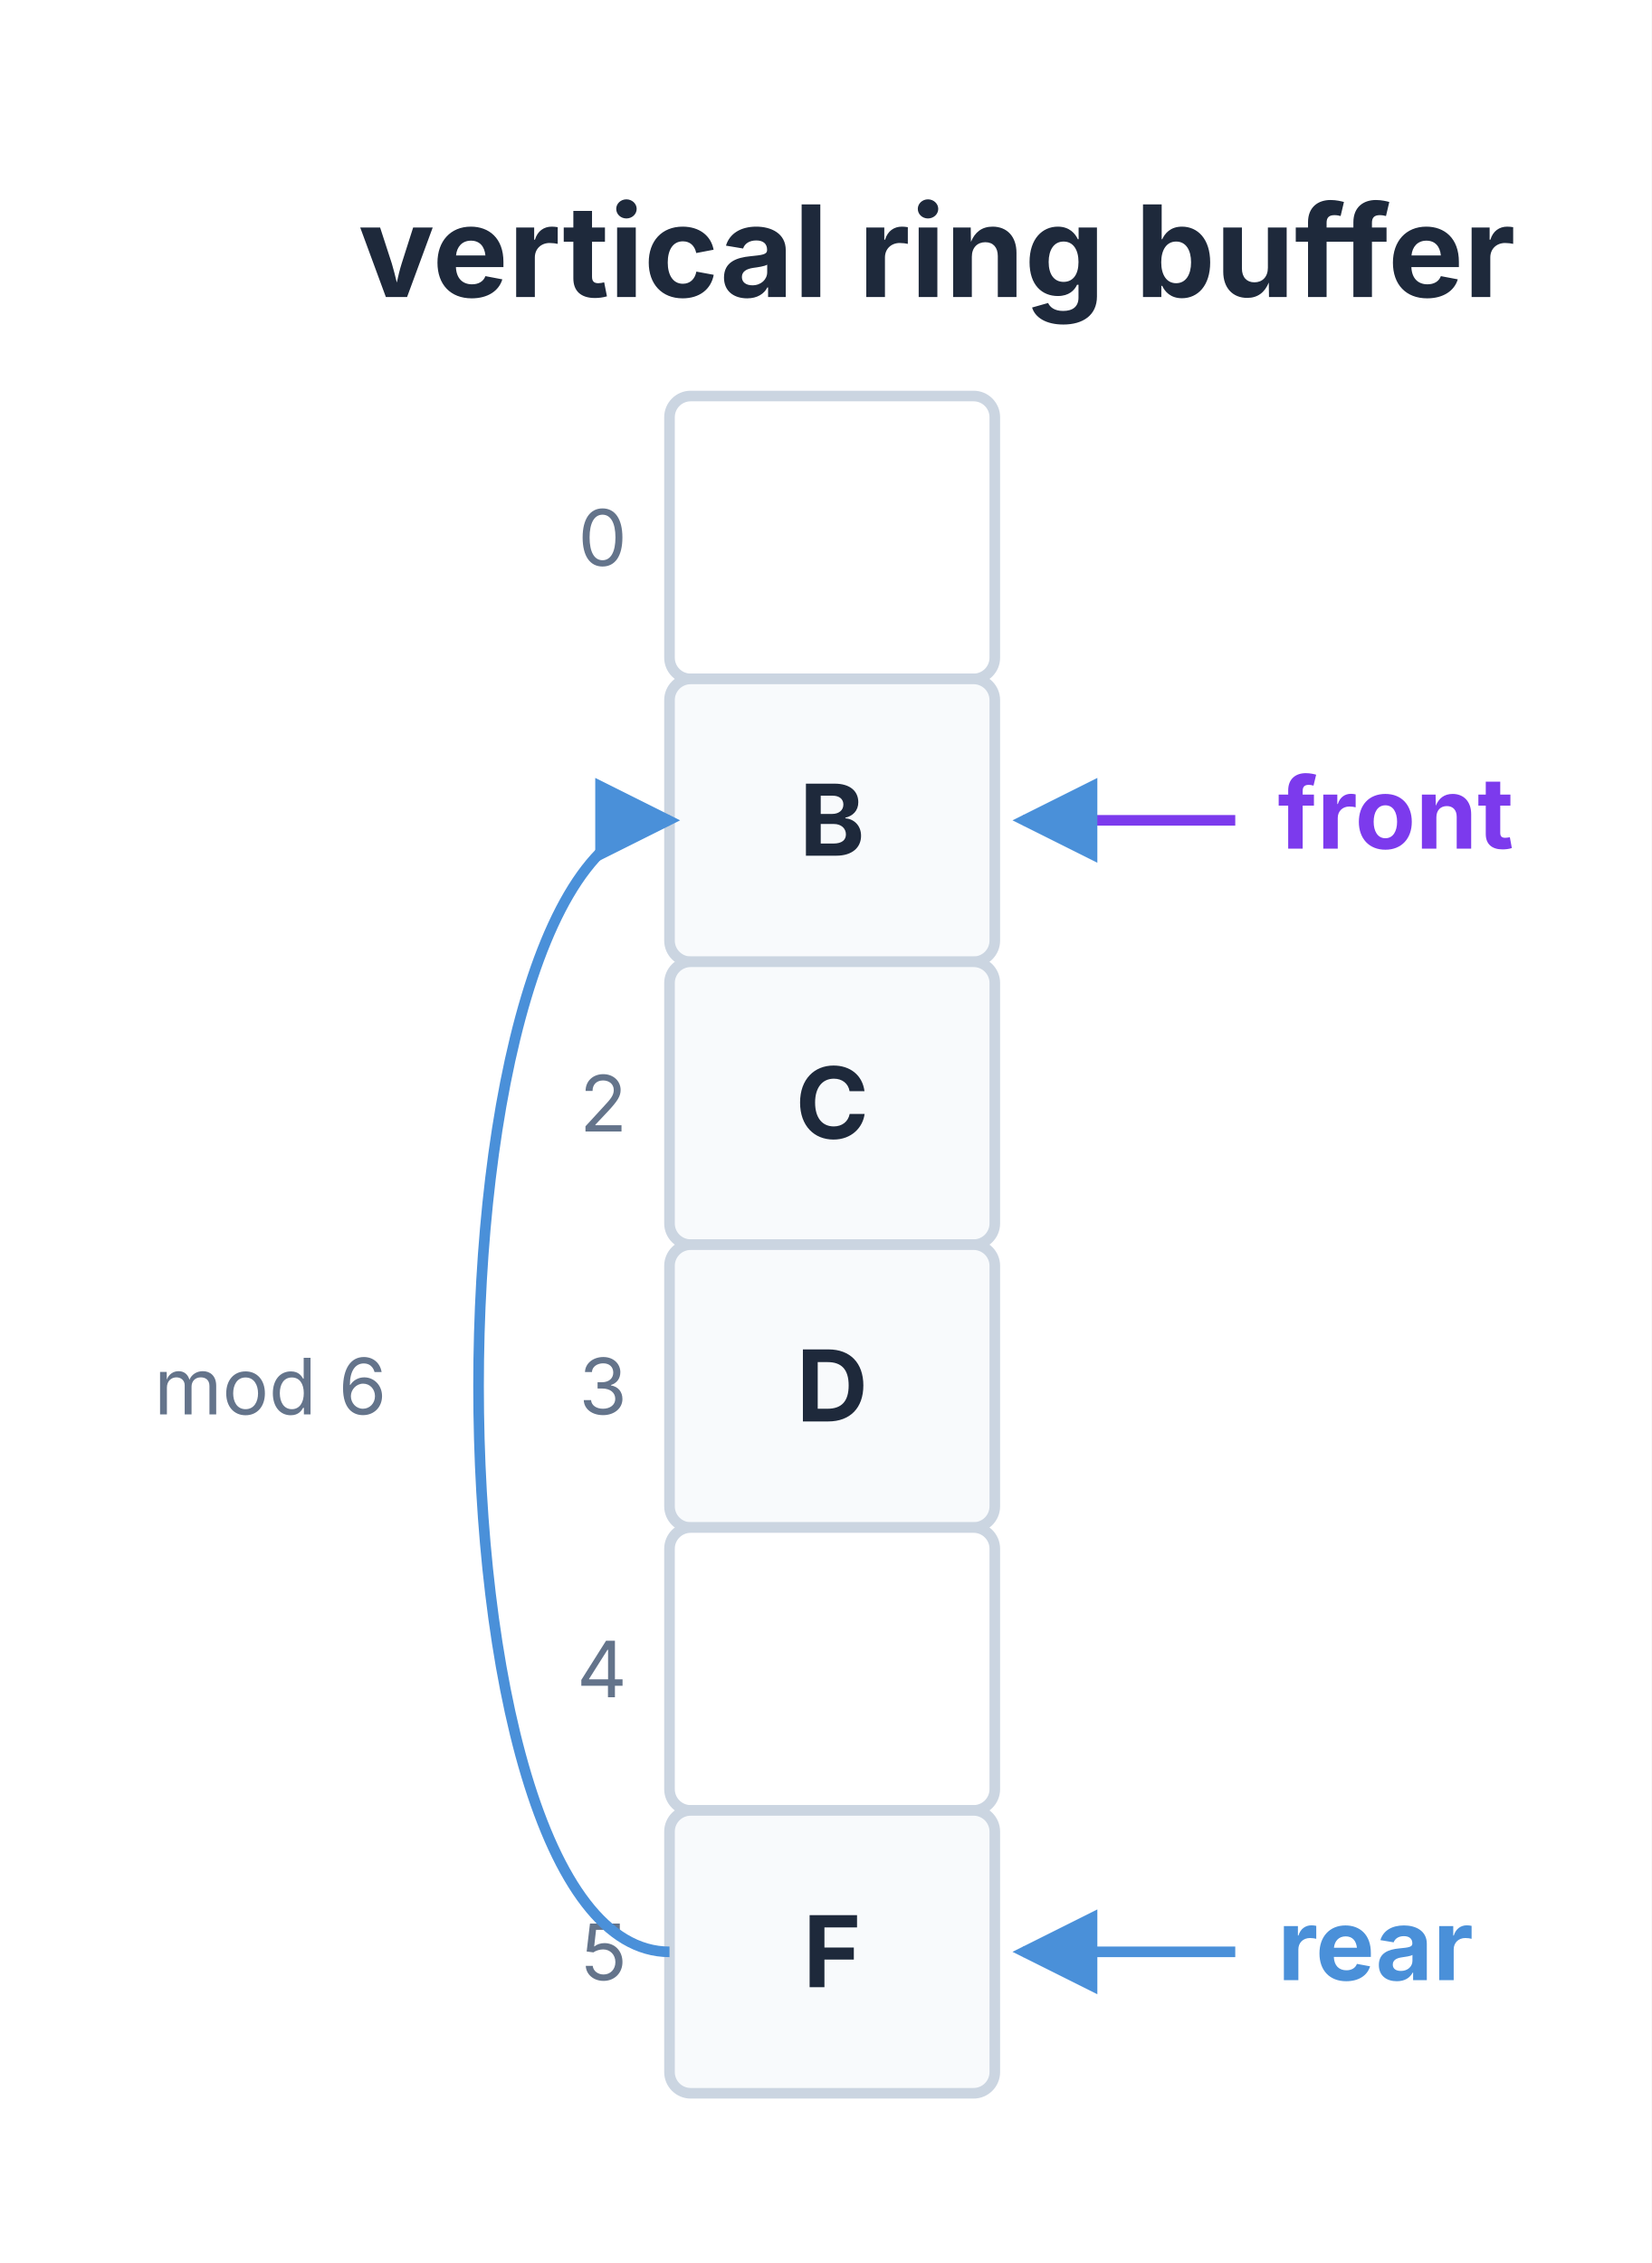
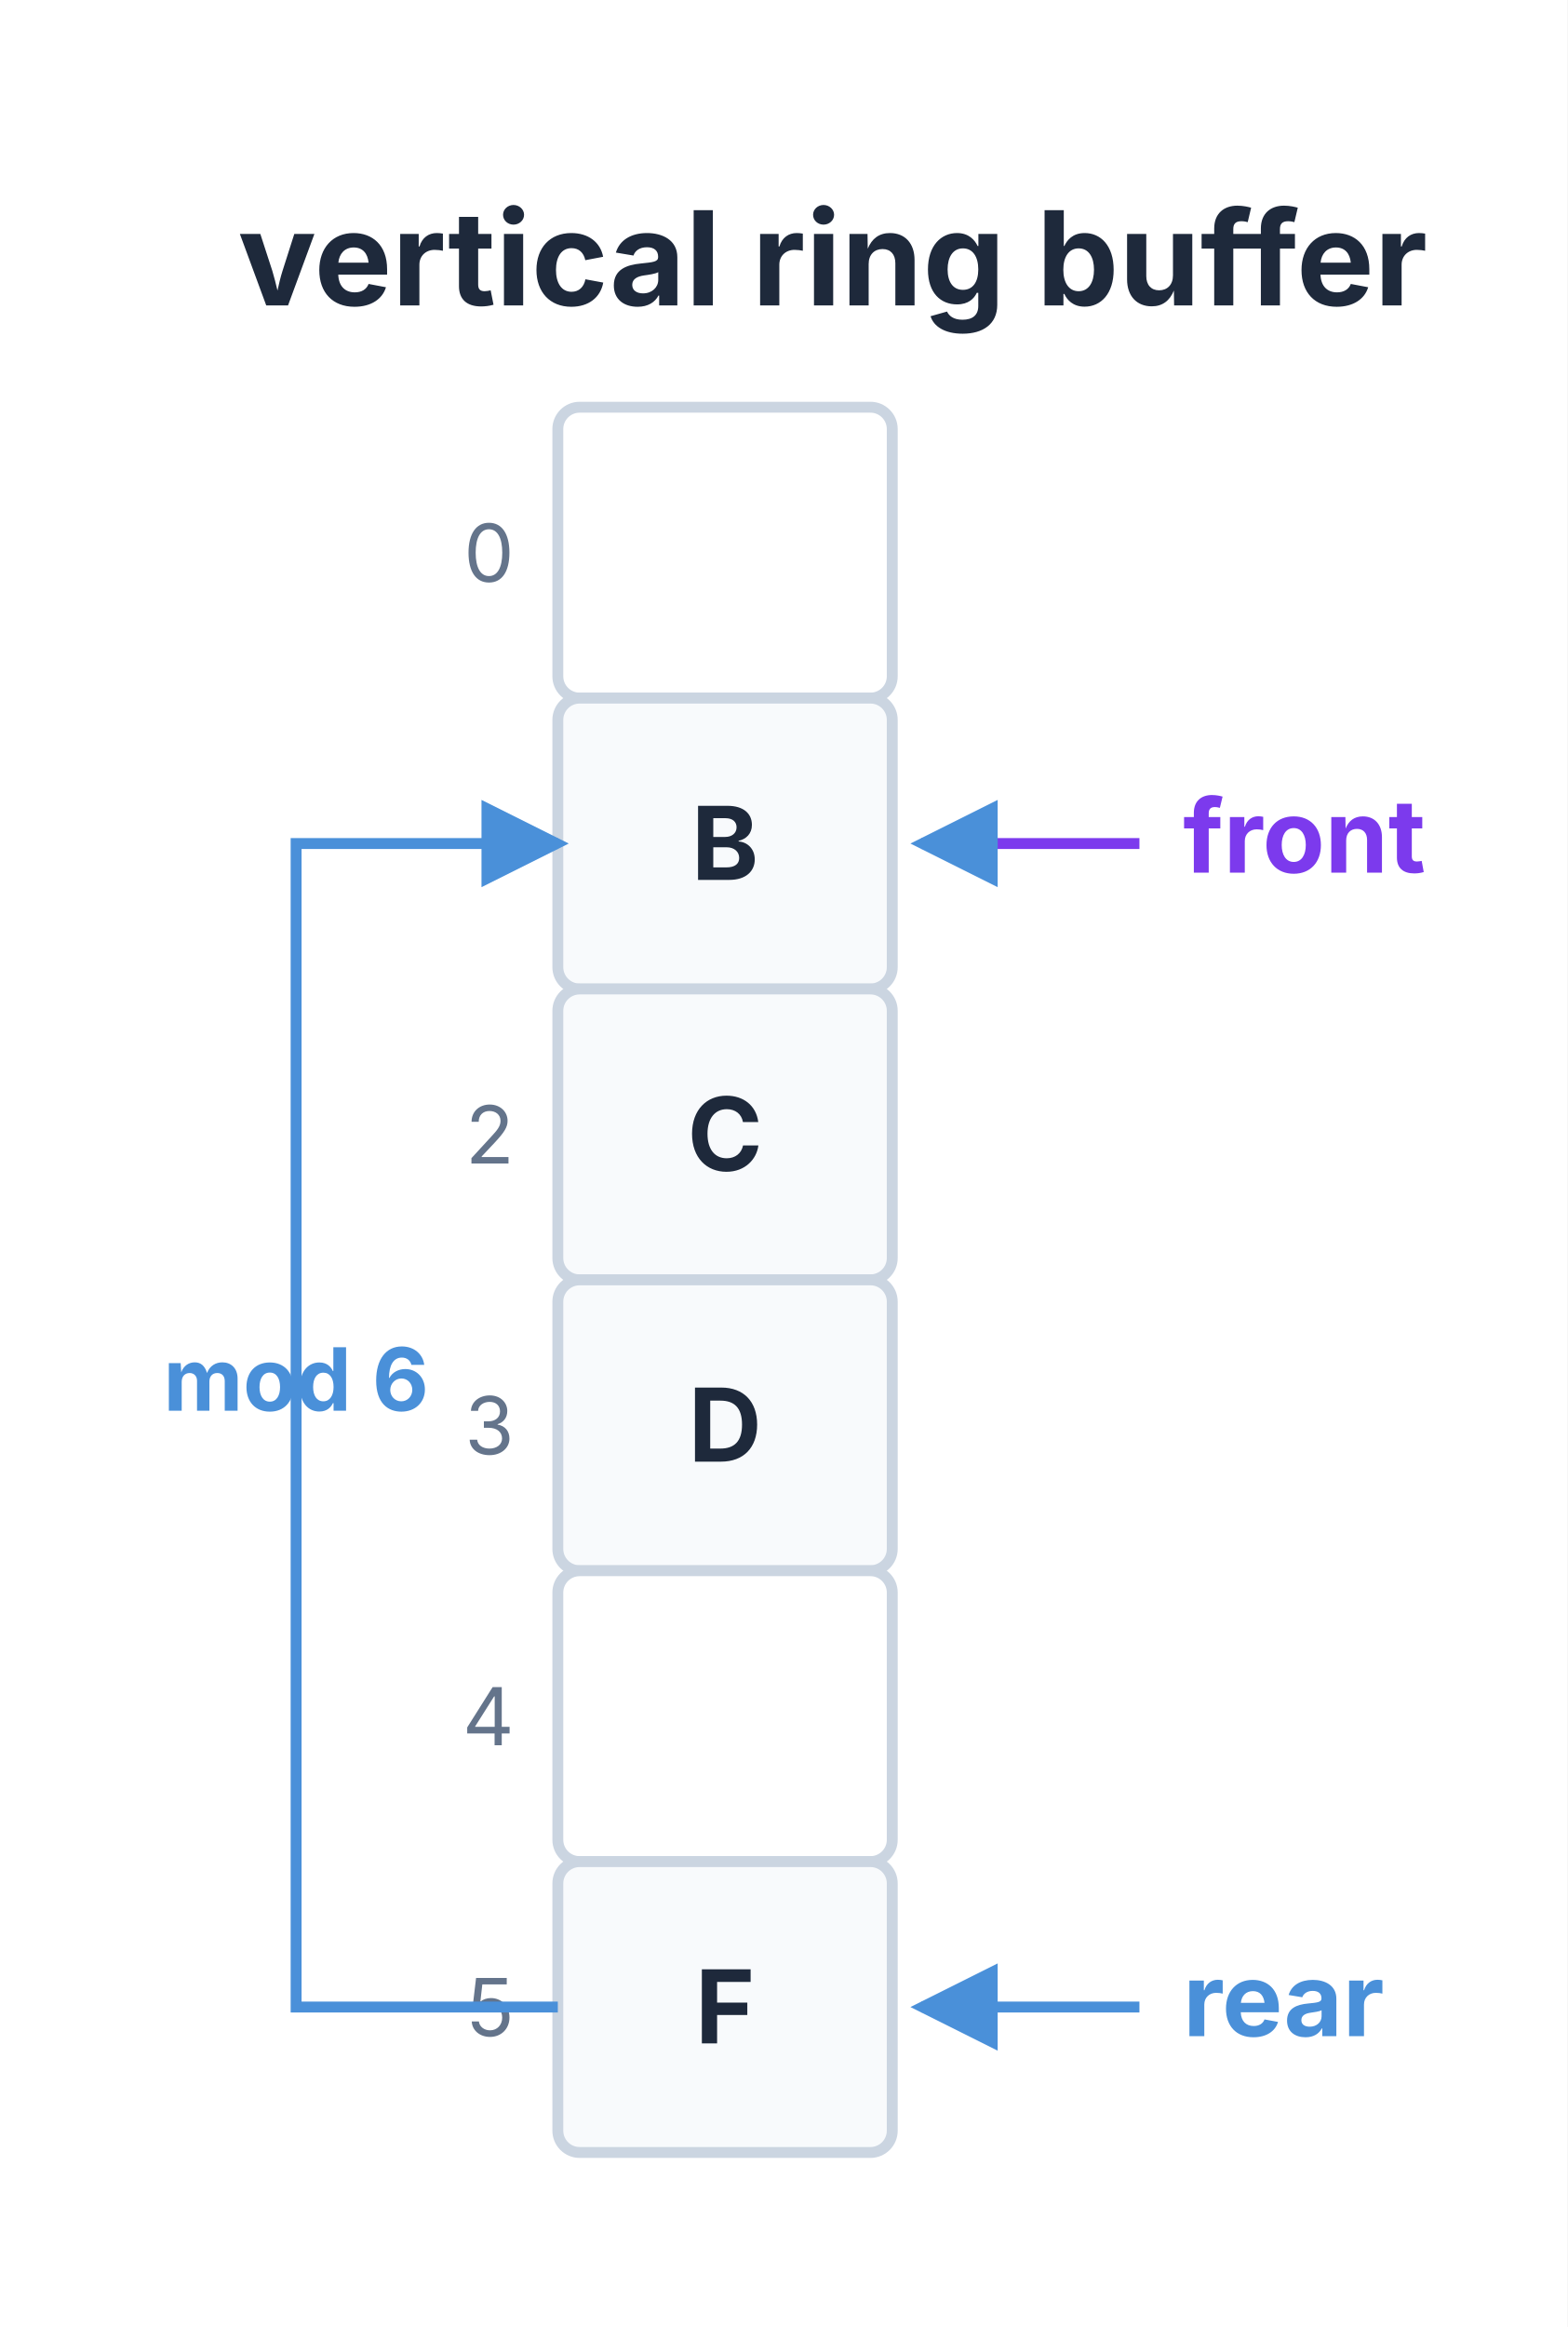
- <svg xmlns="http://www.w3.org/2000/svg" viewBox="0 0 233.54 320" width="233.54" height="320">
+ <svg xmlns="http://www.w3.org/2000/svg" viewBox="0 0 215.6 320" width="215.6" height="320">
  <defs>
    <marker id="queue-arrow-fwd" markerWidth="9" markerHeight="9" refX="7" refY="4" orient="auto">
      <path d="M0 0 L8 4 L0 8 z" fill="#4A90D9" />
    </marker>
    <marker id="queue-arrow-rev" markerWidth="9" markerHeight="9" refX="2" refY="4" orient="auto">
      <path d="M8 0 L0 4 L8 8 z" fill="#4A90D9" />
    </marker>
  </defs>
-   <rect x="0" y="0" width="233.54" height="320" fill="#FFFFFF" />
-   <rect x="94.67" y="56" width="46" height="40" fill="#FFFFFF" stroke="#CBD5E1" stroke-width="1.5" rx="3" />
-   <text x="88.67" y="80" font-size="11" font-family="Inter, system-ui, -apple-system, sans-serif" fill="#64748B" text-anchor="end">0</text>
-   <rect x="94.67" y="96" width="46" height="40" fill="#F8FAFC" stroke="#CBD5E1" stroke-width="1.5" rx="3" />
-   <text x="117.67" y="121" font-size="14" font-family="Inter, system-ui, -apple-system, sans-serif" fill="#1E293B" text-anchor="middle" font-weight="bold">B</text>
-   <text x="88.67" y="120" font-size="11" font-family="Inter, system-ui, -apple-system, sans-serif" fill="#64748B" text-anchor="end">1</text>
-   <rect x="94.67" y="136" width="46" height="40" fill="#F8FAFC" stroke="#CBD5E1" stroke-width="1.5" rx="3" />
-   <text x="117.67" y="161" font-size="14" font-family="Inter, system-ui, -apple-system, sans-serif" fill="#1E293B" text-anchor="middle" font-weight="bold">C</text>
-   <text x="88.67" y="160" font-size="11" font-family="Inter, system-ui, -apple-system, sans-serif" fill="#64748B" text-anchor="end">2</text>
-   <rect x="94.67" y="176" width="46" height="40" fill="#F8FAFC" stroke="#CBD5E1" stroke-width="1.5" rx="3" />
-   <text x="117.67" y="201" font-size="14" font-family="Inter, system-ui, -apple-system, sans-serif" fill="#1E293B" text-anchor="middle" font-weight="bold">D</text>
-   <text x="88.67" y="200" font-size="11" font-family="Inter, system-ui, -apple-system, sans-serif" fill="#64748B" text-anchor="end">3</text>
-   <rect x="94.67" y="216" width="46" height="40" fill="#FFFFFF" stroke="#CBD5E1" stroke-width="1.5" rx="3" />
-   <text x="88.67" y="240" font-size="11" font-family="Inter, system-ui, -apple-system, sans-serif" fill="#64748B" text-anchor="end">4</text>
-   <rect x="94.67" y="256" width="46" height="40" fill="#F8FAFC" stroke="#CBD5E1" stroke-width="1.5" rx="3" />
-   <text x="117.67" y="281" font-size="14" font-family="Inter, system-ui, -apple-system, sans-serif" fill="#1E293B" text-anchor="middle" font-weight="bold">F</text>
-   <text x="88.67" y="280" font-size="11" font-family="Inter, system-ui, -apple-system, sans-serif" fill="#64748B" text-anchor="end">5</text>
-   <text x="50.67" y="42" font-size="18" font-family="Inter, system-ui, -apple-system, sans-serif" fill="#1E293B" font-weight="bold">vertical ring buffer</text>
-   <path d="M 94.67 276 C 58.67 276, 58.67 116, 94.67 116" stroke="#4A90D9" stroke-width="1.5" fill="none" marker-end="url(#queue-arrow-fwd)" />
-   <text x="54.67" y="200" font-size="11" font-family="Inter, system-ui, -apple-system, sans-serif" fill="#64748B" text-anchor="end">mod 6</text>
-   <path d="M 174.67 116 L 144.67 116" stroke="#7C3AED" stroke-width="1.5" fill="none" marker-end="url(#queue-arrow-fwd)" />
-   <text x="180.67" y="120" font-size="14" font-family="Inter, system-ui, -apple-system, sans-serif" fill="#7C3AED" text-anchor="start" font-weight="bold">front</text>
-   <path d="M 174.67 276 L 144.67 276" stroke="#4A90D9" stroke-width="1.5" fill="none" marker-end="url(#queue-arrow-fwd)" />
-   <text x="180.67" y="280" font-size="14" font-family="Inter, system-ui, -apple-system, sans-serif" fill="#4A90D9" text-anchor="start" font-weight="bold">rear</text>
+   <rect x="0" y="0" width="215.6" height="320" fill="#FFFFFF" />
+   <rect x="76.73" y="56" width="46" height="40" fill="#FFFFFF" stroke="#CBD5E1" stroke-width="1.5" rx="3" />
+   <text x="70.73" y="80" font-size="11" font-family="Inter, system-ui, -apple-system, sans-serif" fill="#64748B" text-anchor="end">0</text>
+   <rect x="76.73" y="96" width="46" height="40" fill="#F8FAFC" stroke="#CBD5E1" stroke-width="1.5" rx="3" />
+   <text x="99.73" y="121" font-size="14" font-family="Inter, system-ui, -apple-system, sans-serif" fill="#1E293B" text-anchor="middle" font-weight="bold">B</text>
+   <text x="70.73" y="120" font-size="11" font-family="Inter, system-ui, -apple-system, sans-serif" fill="#64748B" text-anchor="end">1</text>
+   <rect x="76.73" y="136" width="46" height="40" fill="#F8FAFC" stroke="#CBD5E1" stroke-width="1.5" rx="3" />
+   <text x="99.73" y="161" font-size="14" font-family="Inter, system-ui, -apple-system, sans-serif" fill="#1E293B" text-anchor="middle" font-weight="bold">C</text>
+   <text x="70.73" y="160" font-size="11" font-family="Inter, system-ui, -apple-system, sans-serif" fill="#64748B" text-anchor="end">2</text>
+   <rect x="76.73" y="176" width="46" height="40" fill="#F8FAFC" stroke="#CBD5E1" stroke-width="1.5" rx="3" />
+   <text x="99.73" y="201" font-size="14" font-family="Inter, system-ui, -apple-system, sans-serif" fill="#1E293B" text-anchor="middle" font-weight="bold">D</text>
+   <text x="70.73" y="200" font-size="11" font-family="Inter, system-ui, -apple-system, sans-serif" fill="#64748B" text-anchor="end">3</text>
+   <rect x="76.73" y="216" width="46" height="40" fill="#FFFFFF" stroke="#CBD5E1" stroke-width="1.5" rx="3" />
+   <text x="70.73" y="240" font-size="11" font-family="Inter, system-ui, -apple-system, sans-serif" fill="#64748B" text-anchor="end">4</text>
+   <rect x="76.73" y="256" width="46" height="40" fill="#F8FAFC" stroke="#CBD5E1" stroke-width="1.5" rx="3" />
+   <text x="99.73" y="281" font-size="14" font-family="Inter, system-ui, -apple-system, sans-serif" fill="#1E293B" text-anchor="middle" font-weight="bold">F</text>
+   <text x="70.73" y="280" font-size="11" font-family="Inter, system-ui, -apple-system, sans-serif" fill="#64748B" text-anchor="end">5</text>
+   <text x="32.73" y="42" font-size="18" font-family="Inter, system-ui, -apple-system, sans-serif" fill="#1E293B" font-weight="bold">vertical ring buffer</text>
+   <path d="M 76.73 276 L 40.73 276 L 40.73 116 L 76.73 116" stroke="#4A90D9" stroke-width="1.5" fill="none" marker-end="url(#queue-arrow-fwd)" />
+   <text x="40.73" y="194" font-size="12" font-family="Inter, system-ui, -apple-system, sans-serif" fill="#4A90D9" text-anchor="middle" font-weight="bold">mod 6</text>
+   <path d="M 156.73 116 L 126.73 116" stroke="#7C3AED" stroke-width="1.5" fill="none" marker-end="url(#queue-arrow-fwd)" />
+   <text x="162.73" y="120" font-size="14" font-family="Inter, system-ui, -apple-system, sans-serif" fill="#7C3AED" text-anchor="start" font-weight="bold">front</text>
+   <path d="M 156.73 276 L 126.73 276" stroke="#4A90D9" stroke-width="1.5" fill="none" marker-end="url(#queue-arrow-fwd)" />
+   <text x="162.73" y="280" font-size="14" font-family="Inter, system-ui, -apple-system, sans-serif" fill="#4A90D9" text-anchor="start" font-weight="bold">rear</text>
</svg>
